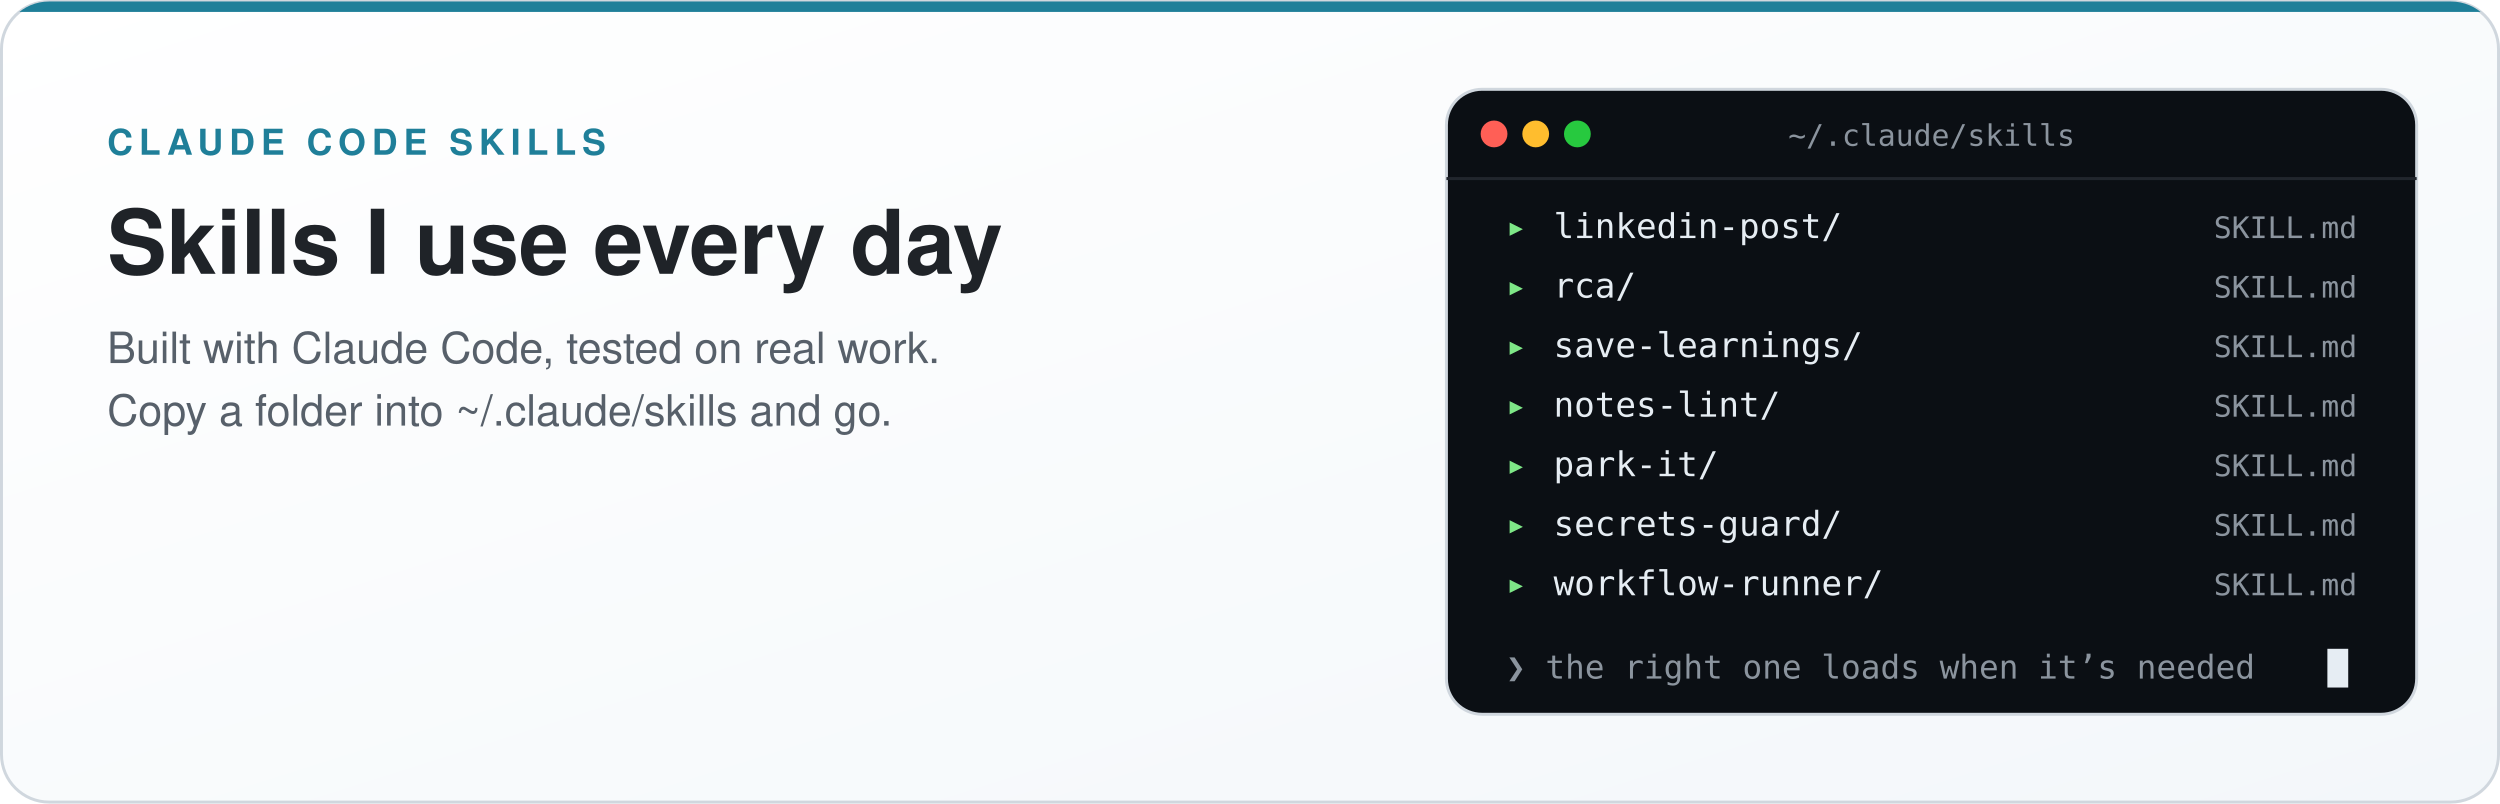
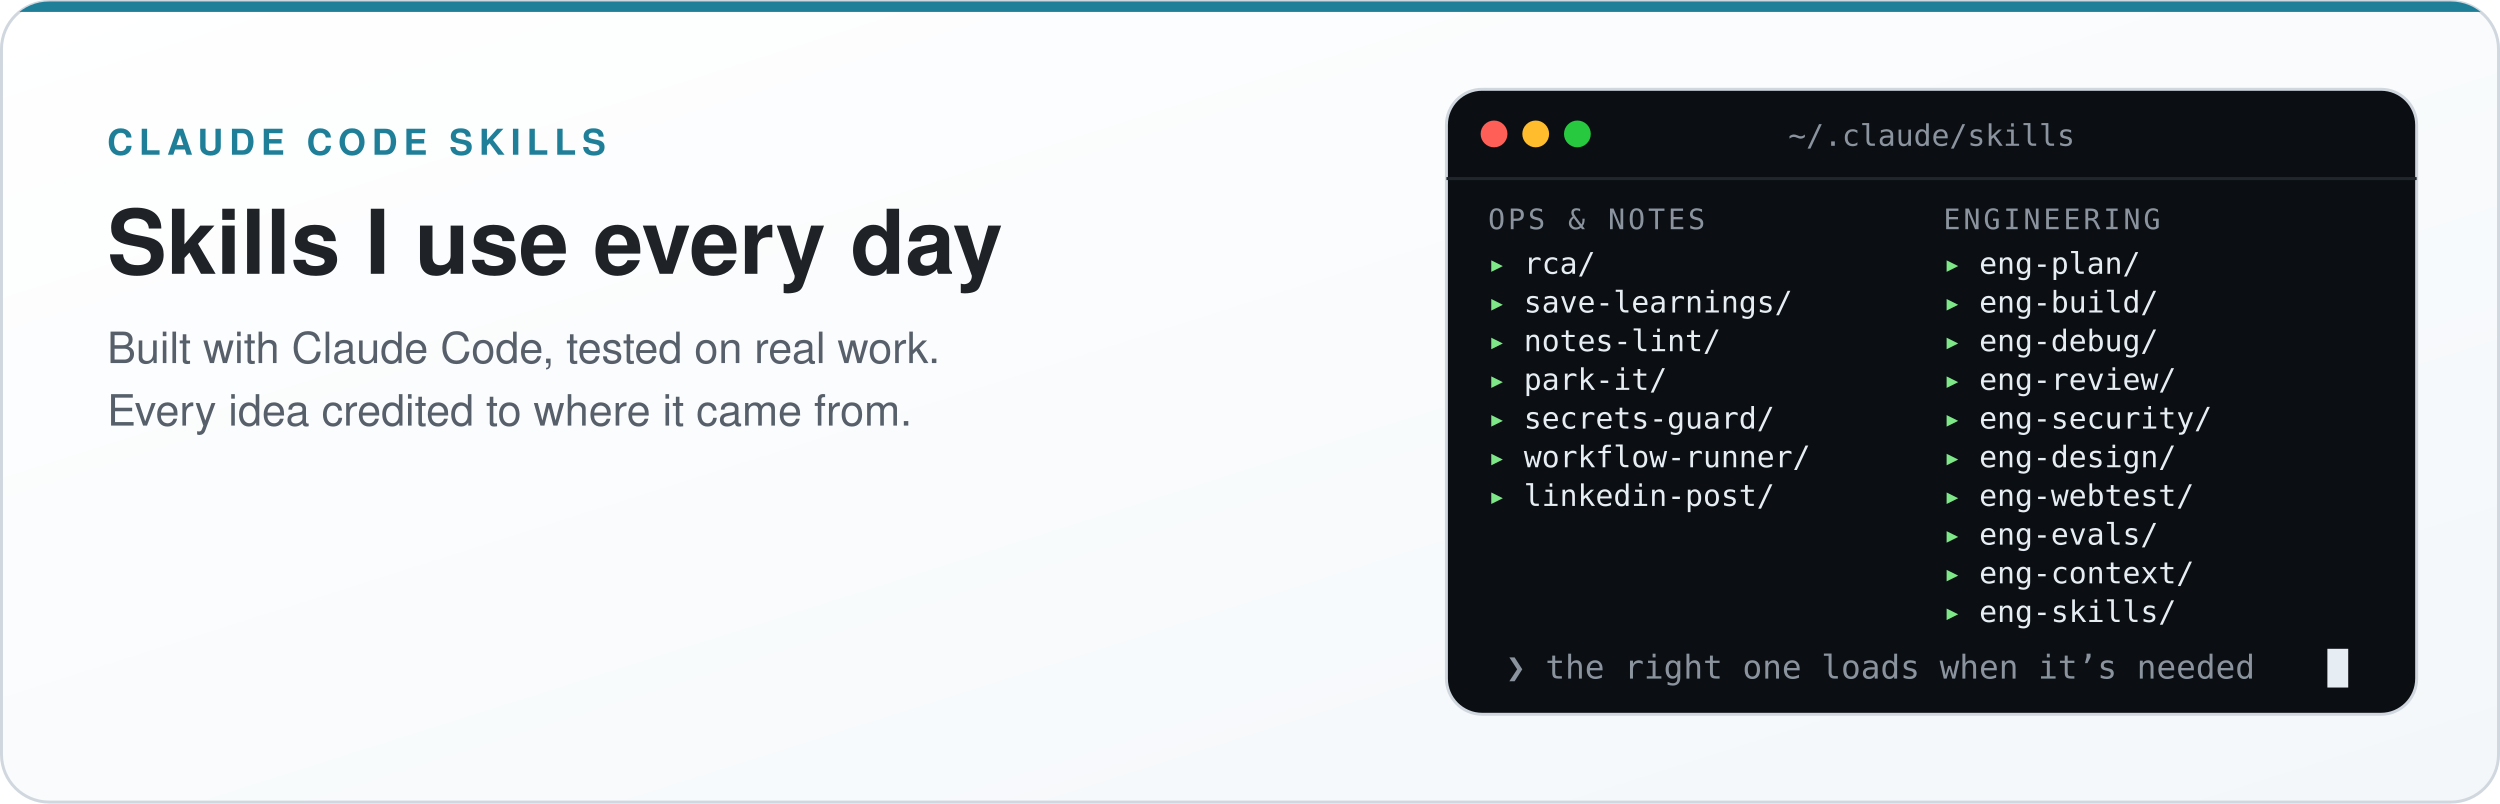
- <svg xmlns="http://www.w3.org/2000/svg" width="840" height="270" viewBox="0 0 840 270" role="img" aria-label="Claude Code skills: LinkedIn post writer, RCA, save-learnings, notes lint, park-it to-do list, secrets guard and a CI workflow runner.">
+ <svg xmlns="http://www.w3.org/2000/svg" width="840" height="270" viewBox="0 0 840 270" role="img" aria-label="Claude Code skills. Ops and notes: RCA, save-learnings, notes lint, park-it to-do list, secrets guard, CI workflow runner, LinkedIn post writer. Engineering: plan, build, debug, review, security, design, web testing, evals, agent context, and a picker that installs them per project.">
  <defs>
    <linearGradient id="bg" x1="0" y1="0" x2="1" y2="1">
      <stop offset="0" stop-color="#ffffff" />
      <stop offset="1" stop-color="#f3f7fa" />
    </linearGradient>
    <clipPath id="card">
      <rect x="0.5" y="0.5" width="839" height="269" rx="16" />
    </clipPath>
  </defs>
  <rect x="0.5" y="0.5" width="839" height="269" rx="16" fill="url(#bg)" stroke="#d0d7de" />
  <g clip-path="url(#card)">
    <rect x="0" y="0" width="840" height="4" fill="#1f7f99" />
  </g>
  <text x="36" y="52" font-family="-apple-system,BlinkMacSystemFont,'Segoe UI',Helvetica,Arial,sans-serif" font-size="12" font-weight="700" letter-spacing="2" fill="#1f7f99">CLAUDE CODE SKILLS</text>
  <text x="36" y="92" font-family="-apple-system,BlinkMacSystemFont,'Segoe UI',Helvetica,Arial,sans-serif" font-size="30" font-weight="700" fill="#1f2328">Skills I use every day</text>
  <text x="36" y="122" font-family="-apple-system,BlinkMacSystemFont,'Segoe UI',Helvetica,Arial,sans-serif" font-size="14.5" fill="#57606a">Built with Claude Code, tested on real work.</text>
-   <text x="36" y="143" font-family="-apple-system,BlinkMacSystemFont,'Segoe UI',Helvetica,Arial,sans-serif" font-size="14.5" fill="#57606a">Copy a folder into ~/.claude/skills and go.</text>
+   <text x="36" y="143" font-family="-apple-system,BlinkMacSystemFont,'Segoe UI',Helvetica,Arial,sans-serif" font-size="14.5" fill="#57606a">Every idea credited to where it came from.</text>
  <g opacity="0">
    <animate attributeName="opacity" from="0" to="1" begin="0.30s" dur="0.5s" fill="freeze" />
-     <rect x="36" y="169" width="75" height="26" rx="13" fill="#f6f8fa" stroke="#d0d7de" />
-     <text x="73" y="186" text-anchor="middle" font-family="-apple-system,BlinkMacSystemFont,'Segoe UI',Helvetica,Arial,sans-serif" font-size="12" font-weight="600" fill="#1f2328">7 skills</text>
+     <rect x="36" y="169" width="82" height="26" rx="13" fill="#f6f8fa" stroke="#d0d7de" />
+     <text x="77" y="186" text-anchor="middle" font-family="-apple-system,BlinkMacSystemFont,'Segoe UI',Helvetica,Arial,sans-serif" font-size="12" font-weight="600" fill="#1f2328">17 skills</text>
  </g>
  <g opacity="0">
    <animate attributeName="opacity" from="0" to="1" begin="0.55s" dur="0.5s" fill="freeze" />
-     <rect x="118.8" y="169" width="181" height="26" rx="13" fill="#f6f8fa" stroke="#d0d7de" />
-     <text x="209" y="186" text-anchor="middle" font-family="-apple-system,BlinkMacSystemFont,'Segoe UI',Helvetica,Arial,sans-serif" font-size="12" font-weight="600" fill="#1f2328">Evidence before answers</text>
+     <rect x="125.9" y="169" width="181" height="26" rx="13" fill="#f6f8fa" stroke="#d0d7de" />
+     <text x="217" y="186" text-anchor="middle" font-family="-apple-system,BlinkMacSystemFont,'Segoe UI',Helvetica,Arial,sans-serif" font-size="12" font-weight="600" fill="#1f2328">Evidence before answers</text>
  </g>
  <g opacity="0">
    <animate attributeName="opacity" from="0" to="1" begin="0.80s" dur="0.5s" fill="freeze" />
    <rect x="36" y="203" width="167" height="26" rx="13" fill="#f6f8fa" stroke="#d0d7de" />
-     <text x="120" y="220" text-anchor="middle" font-family="-apple-system,BlinkMacSystemFont,'Segoe UI',Helvetica,Arial,sans-serif" font-size="12" font-weight="600" fill="#1f2328">Secrets never in chat</text>
+     <text x="120" y="220" text-anchor="middle" font-family="-apple-system,BlinkMacSystemFont,'Segoe UI',Helvetica,Arial,sans-serif" font-size="12" font-weight="600" fill="#1f2328">Plan → build → review</text>
  </g>
  <g opacity="0">
    <animate attributeName="opacity" from="0" to="1" begin="1.05s" dur="0.5s" fill="freeze" />
    <rect x="211.1" y="203" width="124" height="26" rx="13" fill="#f6f8fa" stroke="#d0d7de" />
    <text x="273" y="220" text-anchor="middle" font-family="-apple-system,BlinkMacSystemFont,'Segoe UI',Helvetica,Arial,sans-serif" font-size="12" font-weight="600" fill="#1f2328">Every fix saved</text>
  </g>
  <g opacity="0">
    <animate attributeName="opacity" from="0" to="1" begin="1.30s" dur="0.5s" fill="freeze" />
-     <rect x="36" y="237" width="167" height="26" rx="13" fill="#f6f8fa" stroke="#d0d7de" />
-     <text x="120" y="254" text-anchor="middle" font-family="-apple-system,BlinkMacSystemFont,'Segoe UI',Helvetica,Arial,sans-serif" font-size="12" font-weight="600" fill="#1f2328">LinkedIn post checker</text>
+     <rect x="343.6" y="203" width="117" height="26" rx="13" fill="#f6f8fa" stroke="#d0d7de" />
+     <text x="402" y="220" text-anchor="middle" font-family="-apple-system,BlinkMacSystemFont,'Segoe UI',Helvetica,Arial,sans-serif" font-size="12" font-weight="600" fill="#1f2328">Ideas credited</text>
  </g>
  <g clip-path="url(#card)">
    <rect x="486" y="30" width="326" height="210" rx="12" fill="#0b0f14" stroke="#d0d7de" />
    <circle cx="502" cy="45" r="4.5" fill="#ff5f56" />
    <circle cx="516" cy="45" r="4.5" fill="#ffbd2e" />
    <circle cx="530" cy="45" r="4.5" fill="#27c93f" />
    <text x="649.0" y="49" text-anchor="middle" font-family="ui-monospace,SFMono-Regular,Menlo,Consolas,monospace" font-size="10" fill="#8b949e">~/.claude/skills</text>
    <line x1="486" y1="60" x2="812" y2="60" stroke="#21262d" />
-     <rect x="496" y="66" width="306" height="20" rx="5" fill="#2c9ab7" fill-opacity="0.16" opacity="0">
-       <animate attributeName="opacity" values="1;1;0;0" keyTimes="0;0.133;0.143;1" dur="11.2s" repeatCount="indefinite" />
+     <text x="500.0" y="77" font-family="ui-monospace,SFMono-Regular,Menlo,Consolas,monospace" font-size="9.5" letter-spacing="1" fill="#8b949e">OPS &amp; NOTES</text>
+     <text x="653.0" y="77" font-family="ui-monospace,SFMono-Regular,Menlo,Consolas,monospace" font-size="9.5" letter-spacing="1" fill="#8b949e">ENGINEERING</text>
+     <rect x="496.0" y="82" width="147.0" height="13" rx="4" fill="#2c9ab7" fill-opacity="0.18" opacity="0">
+       <animate attributeName="opacity" values="1;1;0;0" keyTimes="0;0.049;0.059;1" dur="18.7s" repeatCount="indefinite" />
    </rect>
-     <text x="506" y="80" font-family="ui-monospace,SFMono-Regular,Menlo,Consolas,monospace" font-size="11.5" fill="#7ee787">▸</text>
-     <text x="522" y="80" font-family="ui-monospace,SFMono-Regular,Menlo,Consolas,monospace" font-size="11.5" fill="#e6edf3">linkedin-post/</text>
-     <text x="792" y="80" text-anchor="end" font-family="ui-monospace,SFMono-Regular,Menlo,Consolas,monospace" font-size="10" fill="#8b949e">SKILL.md</text>
-     <rect x="496" y="86" width="306" height="20" rx="5" fill="#2c9ab7" fill-opacity="0.16" opacity="0">
-       <animate attributeName="opacity" values="0;0;1;1;0;0" keyTimes="0;0.142;0.143;0.276;0.286;1" dur="11.2s" repeatCount="indefinite" />
+     <text x="500.0" y="92" font-family="ui-monospace,SFMono-Regular,Menlo,Consolas,monospace" font-size="10" fill="#7ee787">▸</text>
+     <text x="512.0" y="92" font-family="ui-monospace,SFMono-Regular,Menlo,Consolas,monospace" font-size="10" fill="#e6edf3">rca/</text>
+     <rect x="496.0" y="95" width="147.0" height="13" rx="4" fill="#2c9ab7" fill-opacity="0.18" opacity="0">
+       <animate attributeName="opacity" values="0;0;1;1;0;0" keyTimes="0;0.058;0.059;0.108;0.118;1" dur="18.7s" repeatCount="indefinite" />
    </rect>
-     <text x="506" y="100" font-family="ui-monospace,SFMono-Regular,Menlo,Consolas,monospace" font-size="11.5" fill="#7ee787">▸</text>
-     <text x="522" y="100" font-family="ui-monospace,SFMono-Regular,Menlo,Consolas,monospace" font-size="11.5" fill="#e6edf3">rca/</text>
-     <text x="792" y="100" text-anchor="end" font-family="ui-monospace,SFMono-Regular,Menlo,Consolas,monospace" font-size="10" fill="#8b949e">SKILL.md</text>
-     <rect x="496" y="106" width="306" height="20" rx="5" fill="#2c9ab7" fill-opacity="0.16" opacity="0">
-       <animate attributeName="opacity" values="0;0;1;1;0;0" keyTimes="0;0.285;0.286;0.419;0.429;1" dur="11.2s" repeatCount="indefinite" />
+     <text x="500.0" y="105" font-family="ui-monospace,SFMono-Regular,Menlo,Consolas,monospace" font-size="10" fill="#7ee787">▸</text>
+     <text x="512.0" y="105" font-family="ui-monospace,SFMono-Regular,Menlo,Consolas,monospace" font-size="10" fill="#e6edf3">save-learnings/</text>
+     <rect x="496.0" y="108" width="147.0" height="13" rx="4" fill="#2c9ab7" fill-opacity="0.18" opacity="0">
+       <animate attributeName="opacity" values="0;0;1;1;0;0" keyTimes="0;0.117;0.118;0.166;0.176;1" dur="18.7s" repeatCount="indefinite" />
    </rect>
-     <text x="506" y="120" font-family="ui-monospace,SFMono-Regular,Menlo,Consolas,monospace" font-size="11.5" fill="#7ee787">▸</text>
-     <text x="522" y="120" font-family="ui-monospace,SFMono-Regular,Menlo,Consolas,monospace" font-size="11.5" fill="#e6edf3">save-learnings/</text>
-     <text x="792" y="120" text-anchor="end" font-family="ui-monospace,SFMono-Regular,Menlo,Consolas,monospace" font-size="10" fill="#8b949e">SKILL.md</text>
-     <rect x="496" y="126" width="306" height="20" rx="5" fill="#2c9ab7" fill-opacity="0.16" opacity="0">
-       <animate attributeName="opacity" values="0;0;1;1;0;0" keyTimes="0;0.428;0.429;0.561;0.571;1" dur="11.2s" repeatCount="indefinite" />
+     <text x="500.0" y="118" font-family="ui-monospace,SFMono-Regular,Menlo,Consolas,monospace" font-size="10" fill="#7ee787">▸</text>
+     <text x="512.0" y="118" font-family="ui-monospace,SFMono-Regular,Menlo,Consolas,monospace" font-size="10" fill="#e6edf3">notes-lint/</text>
+     <rect x="496.0" y="121" width="147.0" height="13" rx="4" fill="#2c9ab7" fill-opacity="0.18" opacity="0">
+       <animate attributeName="opacity" values="0;0;1;1;0;0" keyTimes="0;0.175;0.176;0.225;0.235;1" dur="18.7s" repeatCount="indefinite" />
    </rect>
-     <text x="506" y="140" font-family="ui-monospace,SFMono-Regular,Menlo,Consolas,monospace" font-size="11.5" fill="#7ee787">▸</text>
-     <text x="522" y="140" font-family="ui-monospace,SFMono-Regular,Menlo,Consolas,monospace" font-size="11.5" fill="#e6edf3">notes-lint/</text>
-     <text x="792" y="140" text-anchor="end" font-family="ui-monospace,SFMono-Regular,Menlo,Consolas,monospace" font-size="10" fill="#8b949e">SKILL.md</text>
-     <rect x="496" y="146" width="306" height="20" rx="5" fill="#2c9ab7" fill-opacity="0.16" opacity="0">
-       <animate attributeName="opacity" values="0;0;1;1;0;0" keyTimes="0;0.570;0.571;0.704;0.714;1" dur="11.2s" repeatCount="indefinite" />
+     <text x="500.0" y="131" font-family="ui-monospace,SFMono-Regular,Menlo,Consolas,monospace" font-size="10" fill="#7ee787">▸</text>
+     <text x="512.0" y="131" font-family="ui-monospace,SFMono-Regular,Menlo,Consolas,monospace" font-size="10" fill="#e6edf3">park-it/</text>
+     <rect x="496.0" y="134" width="147.0" height="13" rx="4" fill="#2c9ab7" fill-opacity="0.18" opacity="0">
+       <animate attributeName="opacity" values="0;0;1;1;0;0" keyTimes="0;0.234;0.235;0.284;0.294;1" dur="18.7s" repeatCount="indefinite" />
    </rect>
-     <text x="506" y="160" font-family="ui-monospace,SFMono-Regular,Menlo,Consolas,monospace" font-size="11.5" fill="#7ee787">▸</text>
-     <text x="522" y="160" font-family="ui-monospace,SFMono-Regular,Menlo,Consolas,monospace" font-size="11.5" fill="#e6edf3">park-it/</text>
-     <text x="792" y="160" text-anchor="end" font-family="ui-monospace,SFMono-Regular,Menlo,Consolas,monospace" font-size="10" fill="#8b949e">SKILL.md</text>
-     <rect x="496" y="166" width="306" height="20" rx="5" fill="#2c9ab7" fill-opacity="0.16" opacity="0">
-       <animate attributeName="opacity" values="0;0;1;1;0;0" keyTimes="0;0.713;0.714;0.847;0.857;1" dur="11.2s" repeatCount="indefinite" />
+     <text x="500.0" y="144" font-family="ui-monospace,SFMono-Regular,Menlo,Consolas,monospace" font-size="10" fill="#7ee787">▸</text>
+     <text x="512.0" y="144" font-family="ui-monospace,SFMono-Regular,Menlo,Consolas,monospace" font-size="10" fill="#e6edf3">secrets-guard/</text>
+     <rect x="496.0" y="147" width="147.0" height="13" rx="4" fill="#2c9ab7" fill-opacity="0.18" opacity="0">
+       <animate attributeName="opacity" values="0;0;1;1;0;0" keyTimes="0;0.293;0.294;0.343;0.353;1" dur="18.7s" repeatCount="indefinite" />
    </rect>
-     <text x="506" y="180" font-family="ui-monospace,SFMono-Regular,Menlo,Consolas,monospace" font-size="11.5" fill="#7ee787">▸</text>
-     <text x="522" y="180" font-family="ui-monospace,SFMono-Regular,Menlo,Consolas,monospace" font-size="11.5" fill="#e6edf3">secrets-guard/</text>
-     <text x="792" y="180" text-anchor="end" font-family="ui-monospace,SFMono-Regular,Menlo,Consolas,monospace" font-size="10" fill="#8b949e">SKILL.md</text>
-     <rect x="496" y="186" width="306" height="20" rx="5" fill="#2c9ab7" fill-opacity="0.16" opacity="0">
-       <animate attributeName="opacity" values="0;0;1;1;0;0" keyTimes="0;0.856;0.857;0.990;1.000;1" dur="11.2s" repeatCount="indefinite" />
+     <text x="500.0" y="157" font-family="ui-monospace,SFMono-Regular,Menlo,Consolas,monospace" font-size="10" fill="#7ee787">▸</text>
+     <text x="512.0" y="157" font-family="ui-monospace,SFMono-Regular,Menlo,Consolas,monospace" font-size="10" fill="#e6edf3">workflow-runner/</text>
+     <rect x="496.0" y="160" width="147.0" height="13" rx="4" fill="#2c9ab7" fill-opacity="0.18" opacity="0">
+       <animate attributeName="opacity" values="0;0;1;1;0;0" keyTimes="0;0.352;0.353;0.402;0.412;1" dur="18.7s" repeatCount="indefinite" />
    </rect>
-     <text x="506" y="200" font-family="ui-monospace,SFMono-Regular,Menlo,Consolas,monospace" font-size="11.5" fill="#7ee787">▸</text>
-     <text x="522" y="200" font-family="ui-monospace,SFMono-Regular,Menlo,Consolas,monospace" font-size="11.5" fill="#e6edf3">workflow-runner/</text>
-     <text x="792" y="200" text-anchor="end" font-family="ui-monospace,SFMono-Regular,Menlo,Consolas,monospace" font-size="10" fill="#8b949e">SKILL.md</text>
+     <text x="500.0" y="170" font-family="ui-monospace,SFMono-Regular,Menlo,Consolas,monospace" font-size="10" fill="#7ee787">▸</text>
+     <text x="512.0" y="170" font-family="ui-monospace,SFMono-Regular,Menlo,Consolas,monospace" font-size="10" fill="#e6edf3">linkedin-post/</text>
+     <rect x="649.0" y="82" width="147.0" height="13" rx="4" fill="#2c9ab7" fill-opacity="0.18" opacity="0">
+       <animate attributeName="opacity" values="0;0;1;1;0;0" keyTimes="0;0.411;0.412;0.461;0.471;1" dur="18.7s" repeatCount="indefinite" />
+     </rect>
+     <text x="653.0" y="92" font-family="ui-monospace,SFMono-Regular,Menlo,Consolas,monospace" font-size="10" fill="#7ee787">▸</text>
+     <text x="665.0" y="92" font-family="ui-monospace,SFMono-Regular,Menlo,Consolas,monospace" font-size="10" fill="#e6edf3">eng-plan/</text>
+     <rect x="649.0" y="95" width="147.0" height="13" rx="4" fill="#2c9ab7" fill-opacity="0.18" opacity="0">
+       <animate attributeName="opacity" values="0;0;1;1;0;0" keyTimes="0;0.470;0.471;0.519;0.529;1" dur="18.7s" repeatCount="indefinite" />
+     </rect>
+     <text x="653.0" y="105" font-family="ui-monospace,SFMono-Regular,Menlo,Consolas,monospace" font-size="10" fill="#7ee787">▸</text>
+     <text x="665.0" y="105" font-family="ui-monospace,SFMono-Regular,Menlo,Consolas,monospace" font-size="10" fill="#e6edf3">eng-build/</text>
+     <rect x="649.0" y="108" width="147.0" height="13" rx="4" fill="#2c9ab7" fill-opacity="0.18" opacity="0">
+       <animate attributeName="opacity" values="0;0;1;1;0;0" keyTimes="0;0.528;0.529;0.578;0.588;1" dur="18.7s" repeatCount="indefinite" />
+     </rect>
+     <text x="653.0" y="118" font-family="ui-monospace,SFMono-Regular,Menlo,Consolas,monospace" font-size="10" fill="#7ee787">▸</text>
+     <text x="665.0" y="118" font-family="ui-monospace,SFMono-Regular,Menlo,Consolas,monospace" font-size="10" fill="#e6edf3">eng-debug/</text>
+     <rect x="649.0" y="121" width="147.0" height="13" rx="4" fill="#2c9ab7" fill-opacity="0.18" opacity="0">
+       <animate attributeName="opacity" values="0;0;1;1;0;0" keyTimes="0;0.587;0.588;0.637;0.647;1" dur="18.7s" repeatCount="indefinite" />
+     </rect>
+     <text x="653.0" y="131" font-family="ui-monospace,SFMono-Regular,Menlo,Consolas,monospace" font-size="10" fill="#7ee787">▸</text>
+     <text x="665.0" y="131" font-family="ui-monospace,SFMono-Regular,Menlo,Consolas,monospace" font-size="10" fill="#e6edf3">eng-review/</text>
+     <rect x="649.0" y="134" width="147.0" height="13" rx="4" fill="#2c9ab7" fill-opacity="0.18" opacity="0">
+       <animate attributeName="opacity" values="0;0;1;1;0;0" keyTimes="0;0.646;0.647;0.696;0.706;1" dur="18.7s" repeatCount="indefinite" />
+     </rect>
+     <text x="653.0" y="144" font-family="ui-monospace,SFMono-Regular,Menlo,Consolas,monospace" font-size="10" fill="#7ee787">▸</text>
+     <text x="665.0" y="144" font-family="ui-monospace,SFMono-Regular,Menlo,Consolas,monospace" font-size="10" fill="#e6edf3">eng-security/</text>
+     <rect x="649.0" y="147" width="147.0" height="13" rx="4" fill="#2c9ab7" fill-opacity="0.18" opacity="0">
+       <animate attributeName="opacity" values="0;0;1;1;0;0" keyTimes="0;0.705;0.706;0.755;0.765;1" dur="18.7s" repeatCount="indefinite" />
+     </rect>
+     <text x="653.0" y="157" font-family="ui-monospace,SFMono-Regular,Menlo,Consolas,monospace" font-size="10" fill="#7ee787">▸</text>
+     <text x="665.0" y="157" font-family="ui-monospace,SFMono-Regular,Menlo,Consolas,monospace" font-size="10" fill="#e6edf3">eng-design/</text>
+     <rect x="649.0" y="160" width="147.0" height="13" rx="4" fill="#2c9ab7" fill-opacity="0.18" opacity="0">
+       <animate attributeName="opacity" values="0;0;1;1;0;0" keyTimes="0;0.764;0.765;0.814;0.824;1" dur="18.7s" repeatCount="indefinite" />
+     </rect>
+     <text x="653.0" y="170" font-family="ui-monospace,SFMono-Regular,Menlo,Consolas,monospace" font-size="10" fill="#7ee787">▸</text>
+     <text x="665.0" y="170" font-family="ui-monospace,SFMono-Regular,Menlo,Consolas,monospace" font-size="10" fill="#e6edf3">eng-webtest/</text>
+     <rect x="649.0" y="173" width="147.0" height="13" rx="4" fill="#2c9ab7" fill-opacity="0.18" opacity="0">
+       <animate attributeName="opacity" values="0;0;1;1;0;0" keyTimes="0;0.823;0.824;0.872;0.882;1" dur="18.7s" repeatCount="indefinite" />
+     </rect>
+     <text x="653.0" y="183" font-family="ui-monospace,SFMono-Regular,Menlo,Consolas,monospace" font-size="10" fill="#7ee787">▸</text>
+     <text x="665.0" y="183" font-family="ui-monospace,SFMono-Regular,Menlo,Consolas,monospace" font-size="10" fill="#e6edf3">eng-evals/</text>
+     <rect x="649.0" y="186" width="147.0" height="13" rx="4" fill="#2c9ab7" fill-opacity="0.18" opacity="0">
+       <animate attributeName="opacity" values="0;0;1;1;0;0" keyTimes="0;0.881;0.882;0.931;0.941;1" dur="18.7s" repeatCount="indefinite" />
+     </rect>
+     <text x="653.0" y="196" font-family="ui-monospace,SFMono-Regular,Menlo,Consolas,monospace" font-size="10" fill="#7ee787">▸</text>
+     <text x="665.0" y="196" font-family="ui-monospace,SFMono-Regular,Menlo,Consolas,monospace" font-size="10" fill="#e6edf3">eng-context/</text>
+     <rect x="649.0" y="199" width="147.0" height="13" rx="4" fill="#2c9ab7" fill-opacity="0.18" opacity="0">
+       <animate attributeName="opacity" values="0;0;1;1;0;0" keyTimes="0;0.940;0.941;0.990;1.000;1" dur="18.7s" repeatCount="indefinite" />
+     </rect>
+     <text x="653.0" y="209" font-family="ui-monospace,SFMono-Regular,Menlo,Consolas,monospace" font-size="10" fill="#7ee787">▸</text>
+     <text x="665.0" y="209" font-family="ui-monospace,SFMono-Regular,Menlo,Consolas,monospace" font-size="10" fill="#e6edf3">eng-skills/</text>
    <text x="506" y="228" font-family="ui-monospace,SFMono-Regular,Menlo,Consolas,monospace" font-size="11" fill="#8b949e">❯ the right one loads when it’s needed</text>
    <rect x="782" y="218" width="7" height="13" fill="#e6edf3">
      <animate attributeName="opacity" values="1;0;1" dur="1.1s" repeatCount="indefinite" />
    </rect>
  </g>
</svg>
